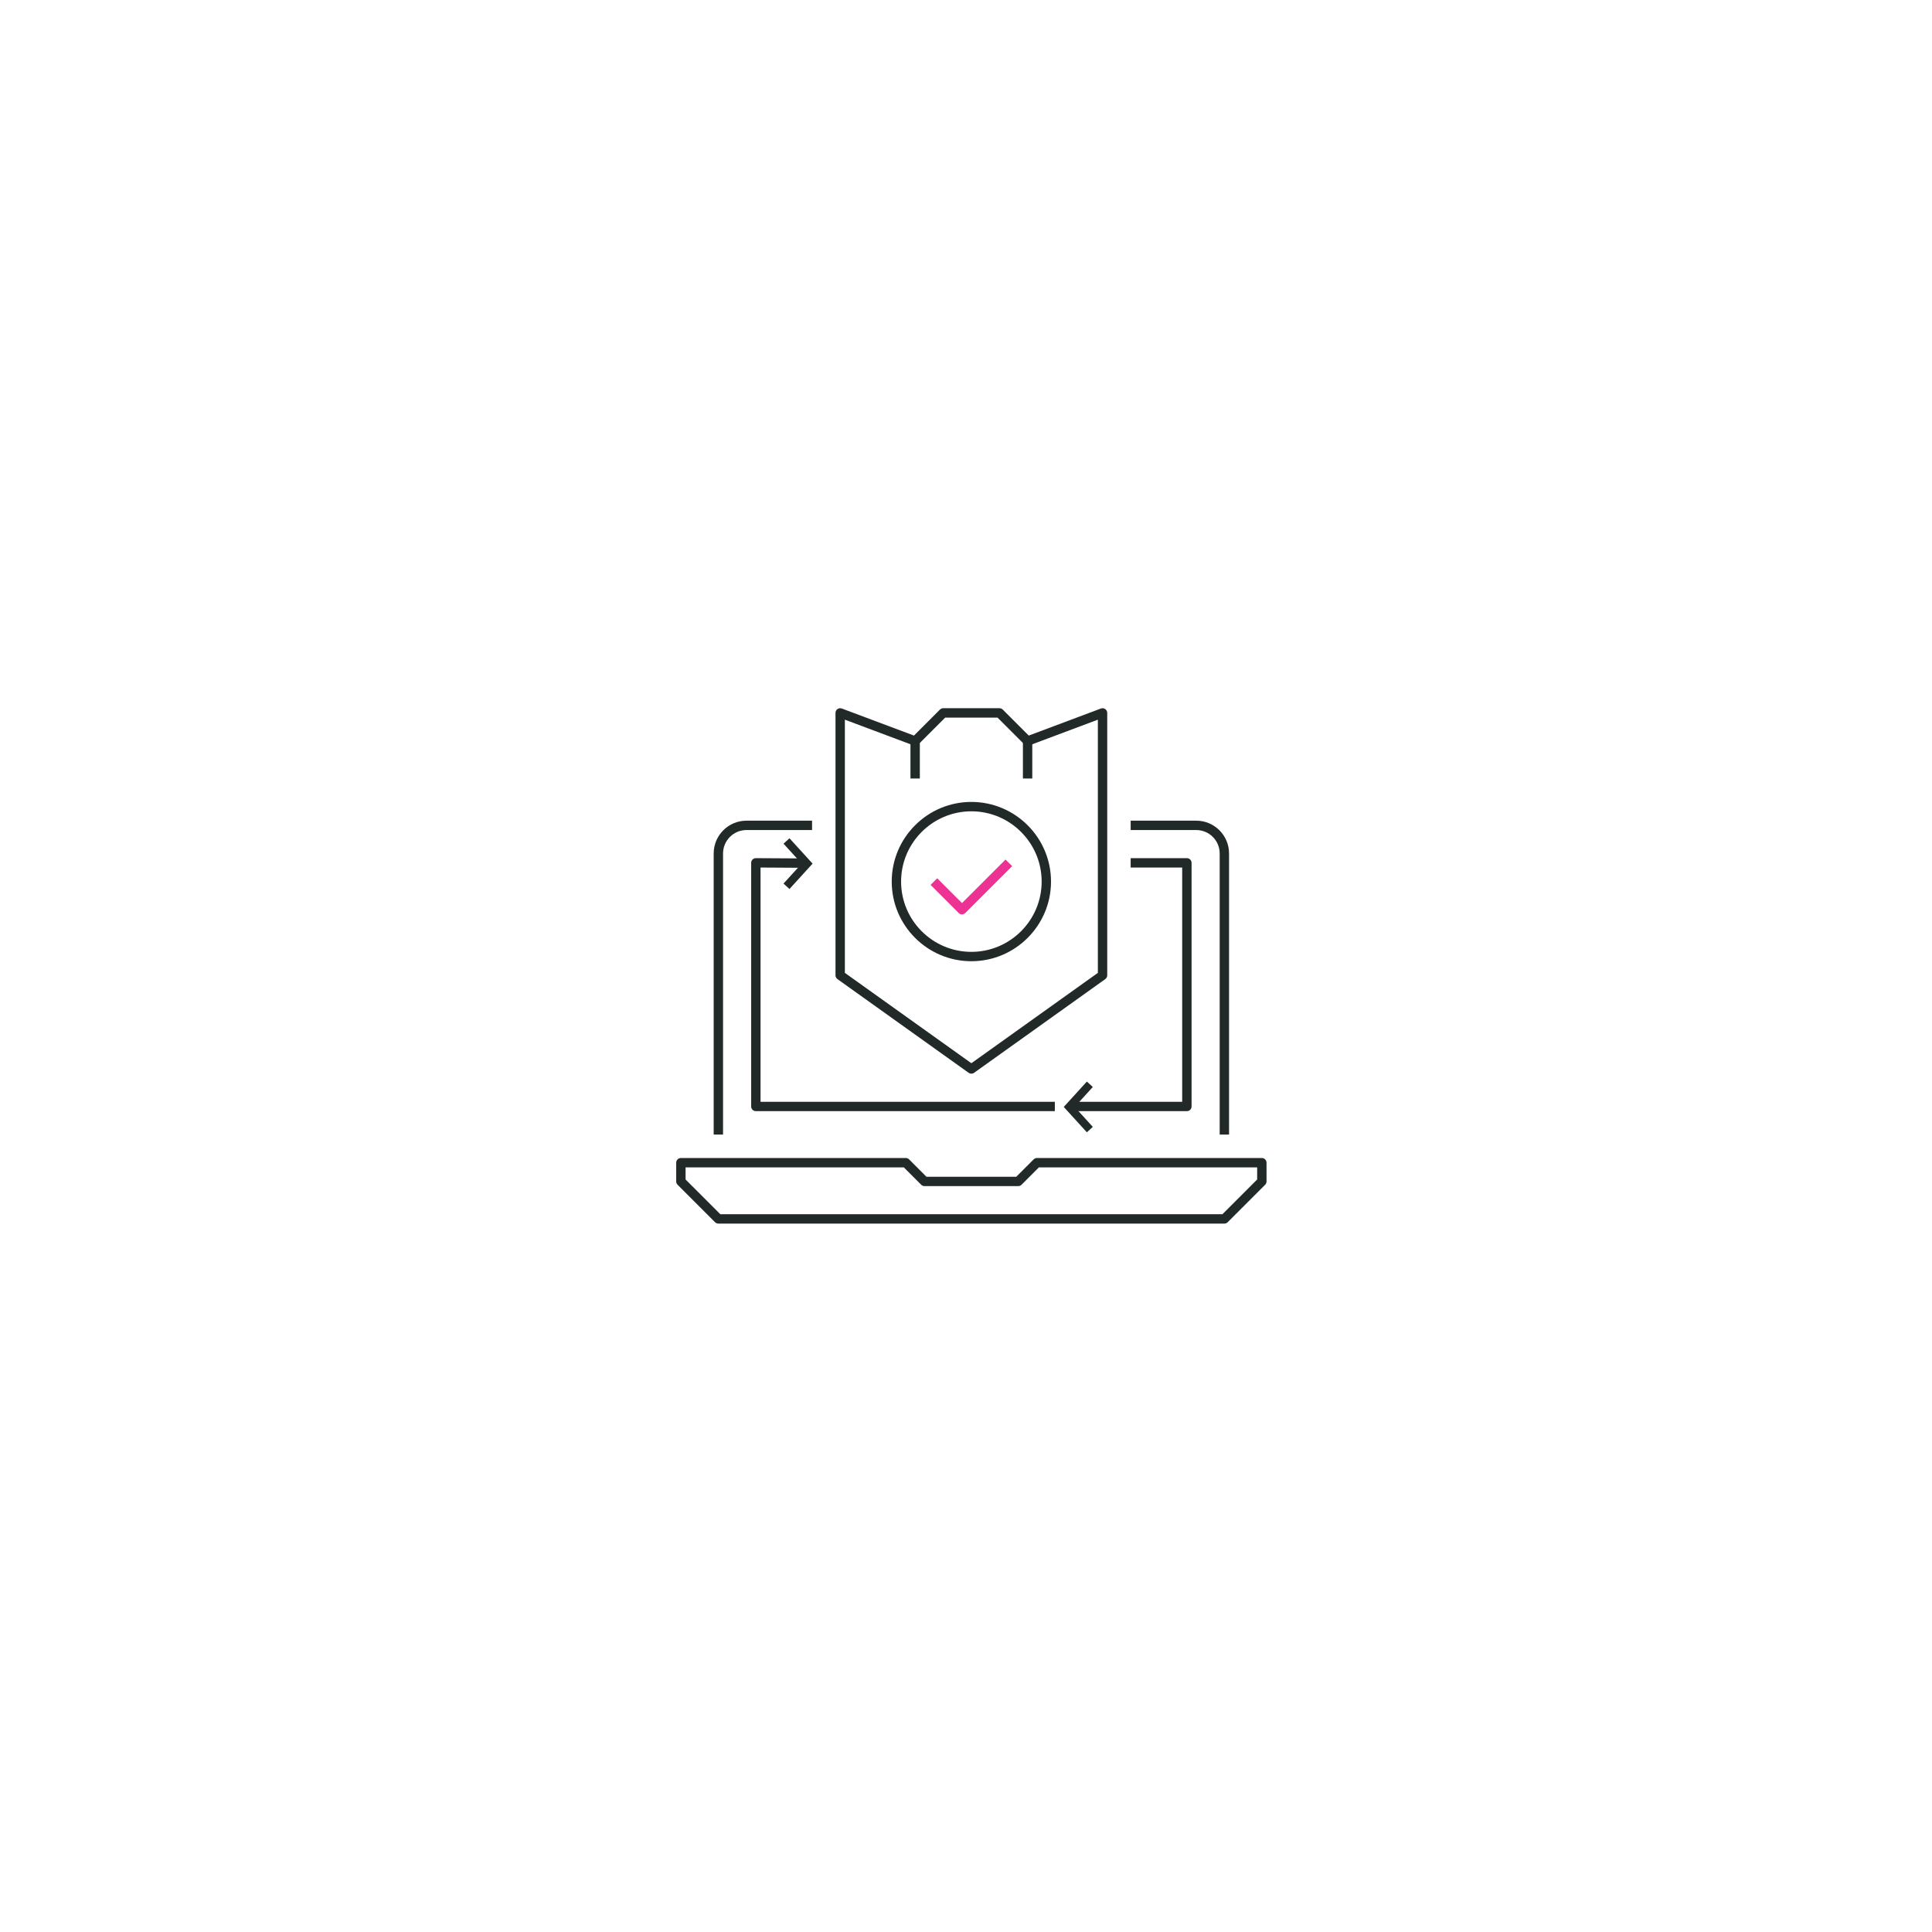
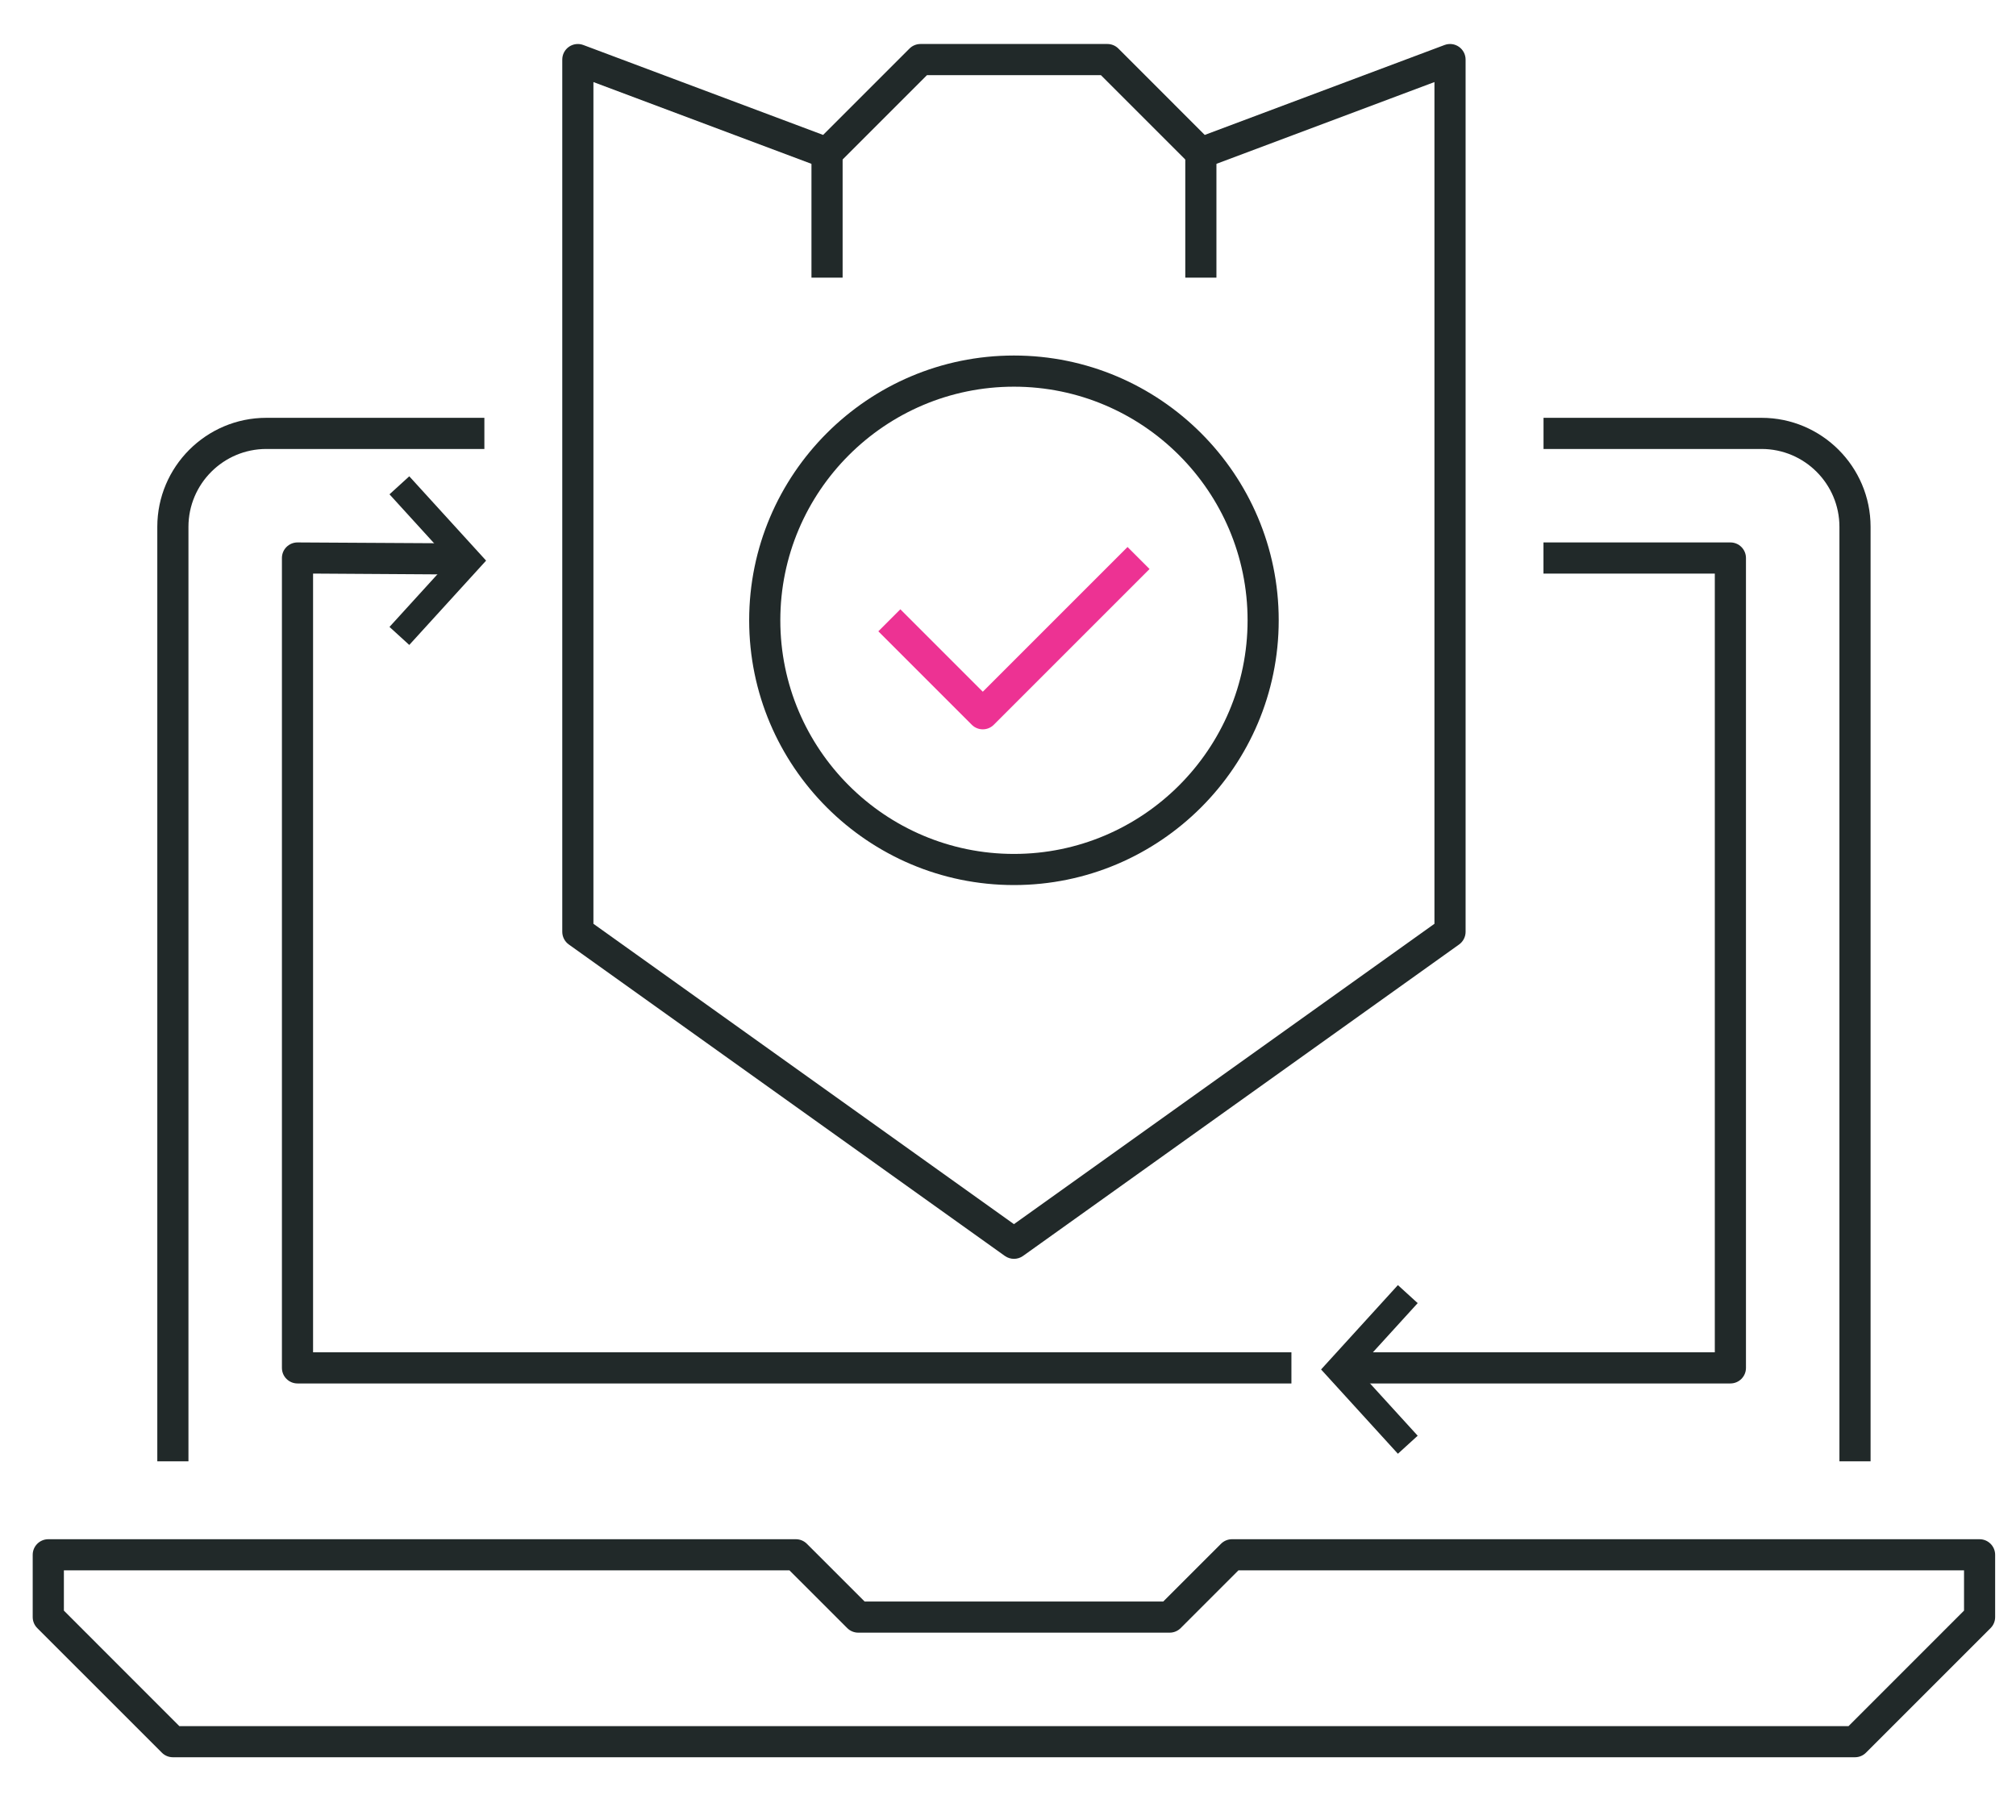
- <svg xmlns="http://www.w3.org/2000/svg" version="1.1" id="Layer_1" x="0px" y="0px" width="360px" height="360px" viewBox="0 0 360 360" enable-background="new 0 0 360 360" xml:space="preserve">
+ <svg xmlns="http://www.w3.org/2000/svg" version="1.1" id="Layer_1" x="0px" y="0px" width="113px" height="102px" viewBox="124.167 129.5 113 102" enable-background="new 124.167 129.5 113 102" xml:space="preserve">
  <g>
-     <path fill="#212929" d="M134.219,226.254h93.562l6.473-6.474v-2.257h-40.671l-3.235,3.236c-0.164,0.164-0.386,0.256-0.617,0.256   h-17.46c-0.232,0-0.454-0.092-0.618-0.256l-3.236-3.236h-40.67v2.257L134.219,226.254z M228.143,227.999h-94.286   c-0.232,0-0.454-0.092-0.617-0.256l-6.984-6.983c-0.164-0.164-0.256-0.386-0.256-0.617v-3.492c0-0.481,0.391-0.873,0.873-0.873   h41.905c0.232,0,0.453,0.092,0.617,0.256l3.236,3.236h16.738l3.236-3.236c0.162-0.164,0.385-0.256,0.617-0.256h41.904   c0.482,0,0.873,0.392,0.873,0.873v3.492c0,0.231-0.092,0.453-0.256,0.617l-6.984,6.983   C228.596,227.907,228.374,227.999,228.143,227.999" />
+     <path fill="#212929" d="M134.219,226.254h93.562l6.473-6.475v-2.256h-40.671l-3.235,3.235c-0.164,0.164-0.386,0.257-0.617,0.257   h-17.459c-0.232,0-0.454-0.093-0.618-0.257l-3.236-3.235h-40.67v2.257L134.219,226.254z M228.143,227.999h-94.286   c-0.232,0-0.454-0.092-0.617-0.256l-6.984-6.983c-0.164-0.164-0.256-0.386-0.256-0.617v-3.492c0-0.48,0.391-0.873,0.873-0.873   h41.905c0.232,0,0.453,0.093,0.617,0.257l3.236,3.235h16.738l3.236-3.235c0.162-0.164,0.385-0.257,0.617-0.257h41.903   c0.481,0,0.873,0.393,0.873,0.873v3.492c0,0.231-0.092,0.453-0.256,0.617l-6.984,6.983   C228.596,227.907,228.374,227.999,228.143,227.999" />
    <path fill="#212929" d="M134.73,211.412h-1.746v-52.381c0-3.37,2.742-6.111,6.111-6.111h12.222v1.746h-12.222   c-2.407,0-4.365,1.958-4.365,4.365V211.412z" />
-     <path fill="#212929" d="M229.016,211.412h-1.746v-52.381c0-2.407-1.957-4.365-4.365-4.365h-12.222v-1.746h12.222   c3.369,0,6.111,2.741,6.111,6.111V211.412z" />
-     <path fill="#212929" d="M221.158,207.047h-20.951l-0.653-0.844l0.653-0.902h20.078v-43.65h-9.603v-1.746h10.476   c0.482,0,0.873,0.391,0.873,0.873v45.396C222.031,206.656,221.641,207.047,221.158,207.047" />
+     <path fill="#212929" d="M229.016,211.412h-1.746v-52.381c0-2.407-1.957-4.365-4.365-4.365h-12.221v-1.746h12.221   c3.369,0,6.111,2.741,6.111,6.111V211.412L229.016,211.412z" />
+     <path fill="#212929" d="M221.158,207.047h-20.951l-0.652-0.844l0.652-0.902h20.078v-43.65h-9.604v-1.746h10.477   c0.482,0,0.873,0.391,0.873,0.873v45.396C222.031,206.656,221.641,207.047,221.158,207.047" />
    <path fill="#212929" d="M196.553,207.047h-55.711c-0.482,0-0.873-0.391-0.873-0.873v-45.396c0-0.482,0.391-0.873,0.873-0.873   l9.221,0.053l0.491,0.746l-0.491,1l-8.348-0.053v43.65h54.838V207.047z" />
-     <path fill="#212929" d="M157.429,181.281L181,198.117l23.57-16.836v-47.181l-12.787,4.796c-0.324,0.12-0.682,0.042-0.924-0.2   l-4.983-4.982h-9.752l-4.983,4.982c-0.242,0.242-0.6,0.32-0.924,0.2l-12.788-4.796V181.281z M181,200.063   c-0.177,0-0.356-0.055-0.508-0.163l-24.445-17.46c-0.228-0.164-0.364-0.429-0.364-0.71v-48.89c0-0.286,0.139-0.554,0.375-0.718   c0.236-0.163,0.535-0.2,0.804-0.1l13.442,5.041l4.841-4.841c0.163-0.164,0.385-0.256,0.617-0.256h10.476   c0.232,0,0.453,0.092,0.617,0.256l4.84,4.841l13.443-5.041c0.271-0.101,0.568-0.063,0.803,0.1c0.236,0.164,0.375,0.432,0.375,0.718   v48.89c0,0.281-0.135,0.546-0.363,0.71l-24.445,17.46C181.355,200.009,181.177,200.063,181,200.063" />
+     <path fill="#212929" d="M157.429,181.281L181,198.117l23.57-16.836V134.1l-12.787,4.796c-0.324,0.12-0.682,0.042-0.924-0.2   l-4.983-4.982h-9.752l-4.983,4.982c-0.242,0.242-0.6,0.32-0.924,0.2l-12.788-4.796V181.281L157.429,181.281z M181,200.062   c-0.177,0-0.355-0.055-0.508-0.162l-24.445-17.461c-0.228-0.164-0.364-0.429-0.364-0.709V132.84c0-0.286,0.139-0.554,0.375-0.718   c0.236-0.163,0.535-0.2,0.804-0.1l13.442,5.041l4.841-4.841c0.163-0.164,0.385-0.256,0.617-0.256h10.476   c0.232,0,0.453,0.092,0.617,0.256l4.84,4.841l13.443-5.041c0.271-0.101,0.567-0.063,0.803,0.1c0.235,0.164,0.375,0.432,0.375,0.718   v48.891c0,0.28-0.135,0.545-0.363,0.709L181.508,199.9C181.355,200.009,181.177,200.062,181,200.062" />
  </g>
  <rect x="169.651" y="138.079" fill="#212929" width="1.746" height="6.984" />
  <rect x="190.604" y="138.079" fill="#212929" width="1.746" height="6.984" />
  <g>
    <path fill="#ED3293" d="M179.254,170.381c-0.223,0-0.447-0.085-0.617-0.256l-5.238-5.238l1.234-1.235l4.621,4.621l8.113-8.112   l1.234,1.234l-8.73,8.73C179.701,170.296,179.478,170.381,179.254,170.381" />
    <path fill="#212929" d="M181,151.175c-7.221,0-13.095,5.874-13.095,13.095s5.874,13.095,13.095,13.095   c7.221,0,13.096-5.874,13.096-13.095S188.221,151.175,181,151.175 M181,179.11c-8.183,0-14.841-6.658-14.841-14.841   c0-8.184,6.658-14.841,14.841-14.841c8.184,0,14.841,6.657,14.841,14.841C195.841,172.452,189.184,179.11,181,179.11" />
  </g>
  <polyline fill="none" stroke="#212929" stroke-width="1.5" points="203.076,210.482 199.23,206.262 203.076,202.039 " />
  <polyline fill="none" stroke="#212929" stroke-width="1.5" points="146.553,156.703 150.399,160.924 146.553,165.146 " />
</svg>
